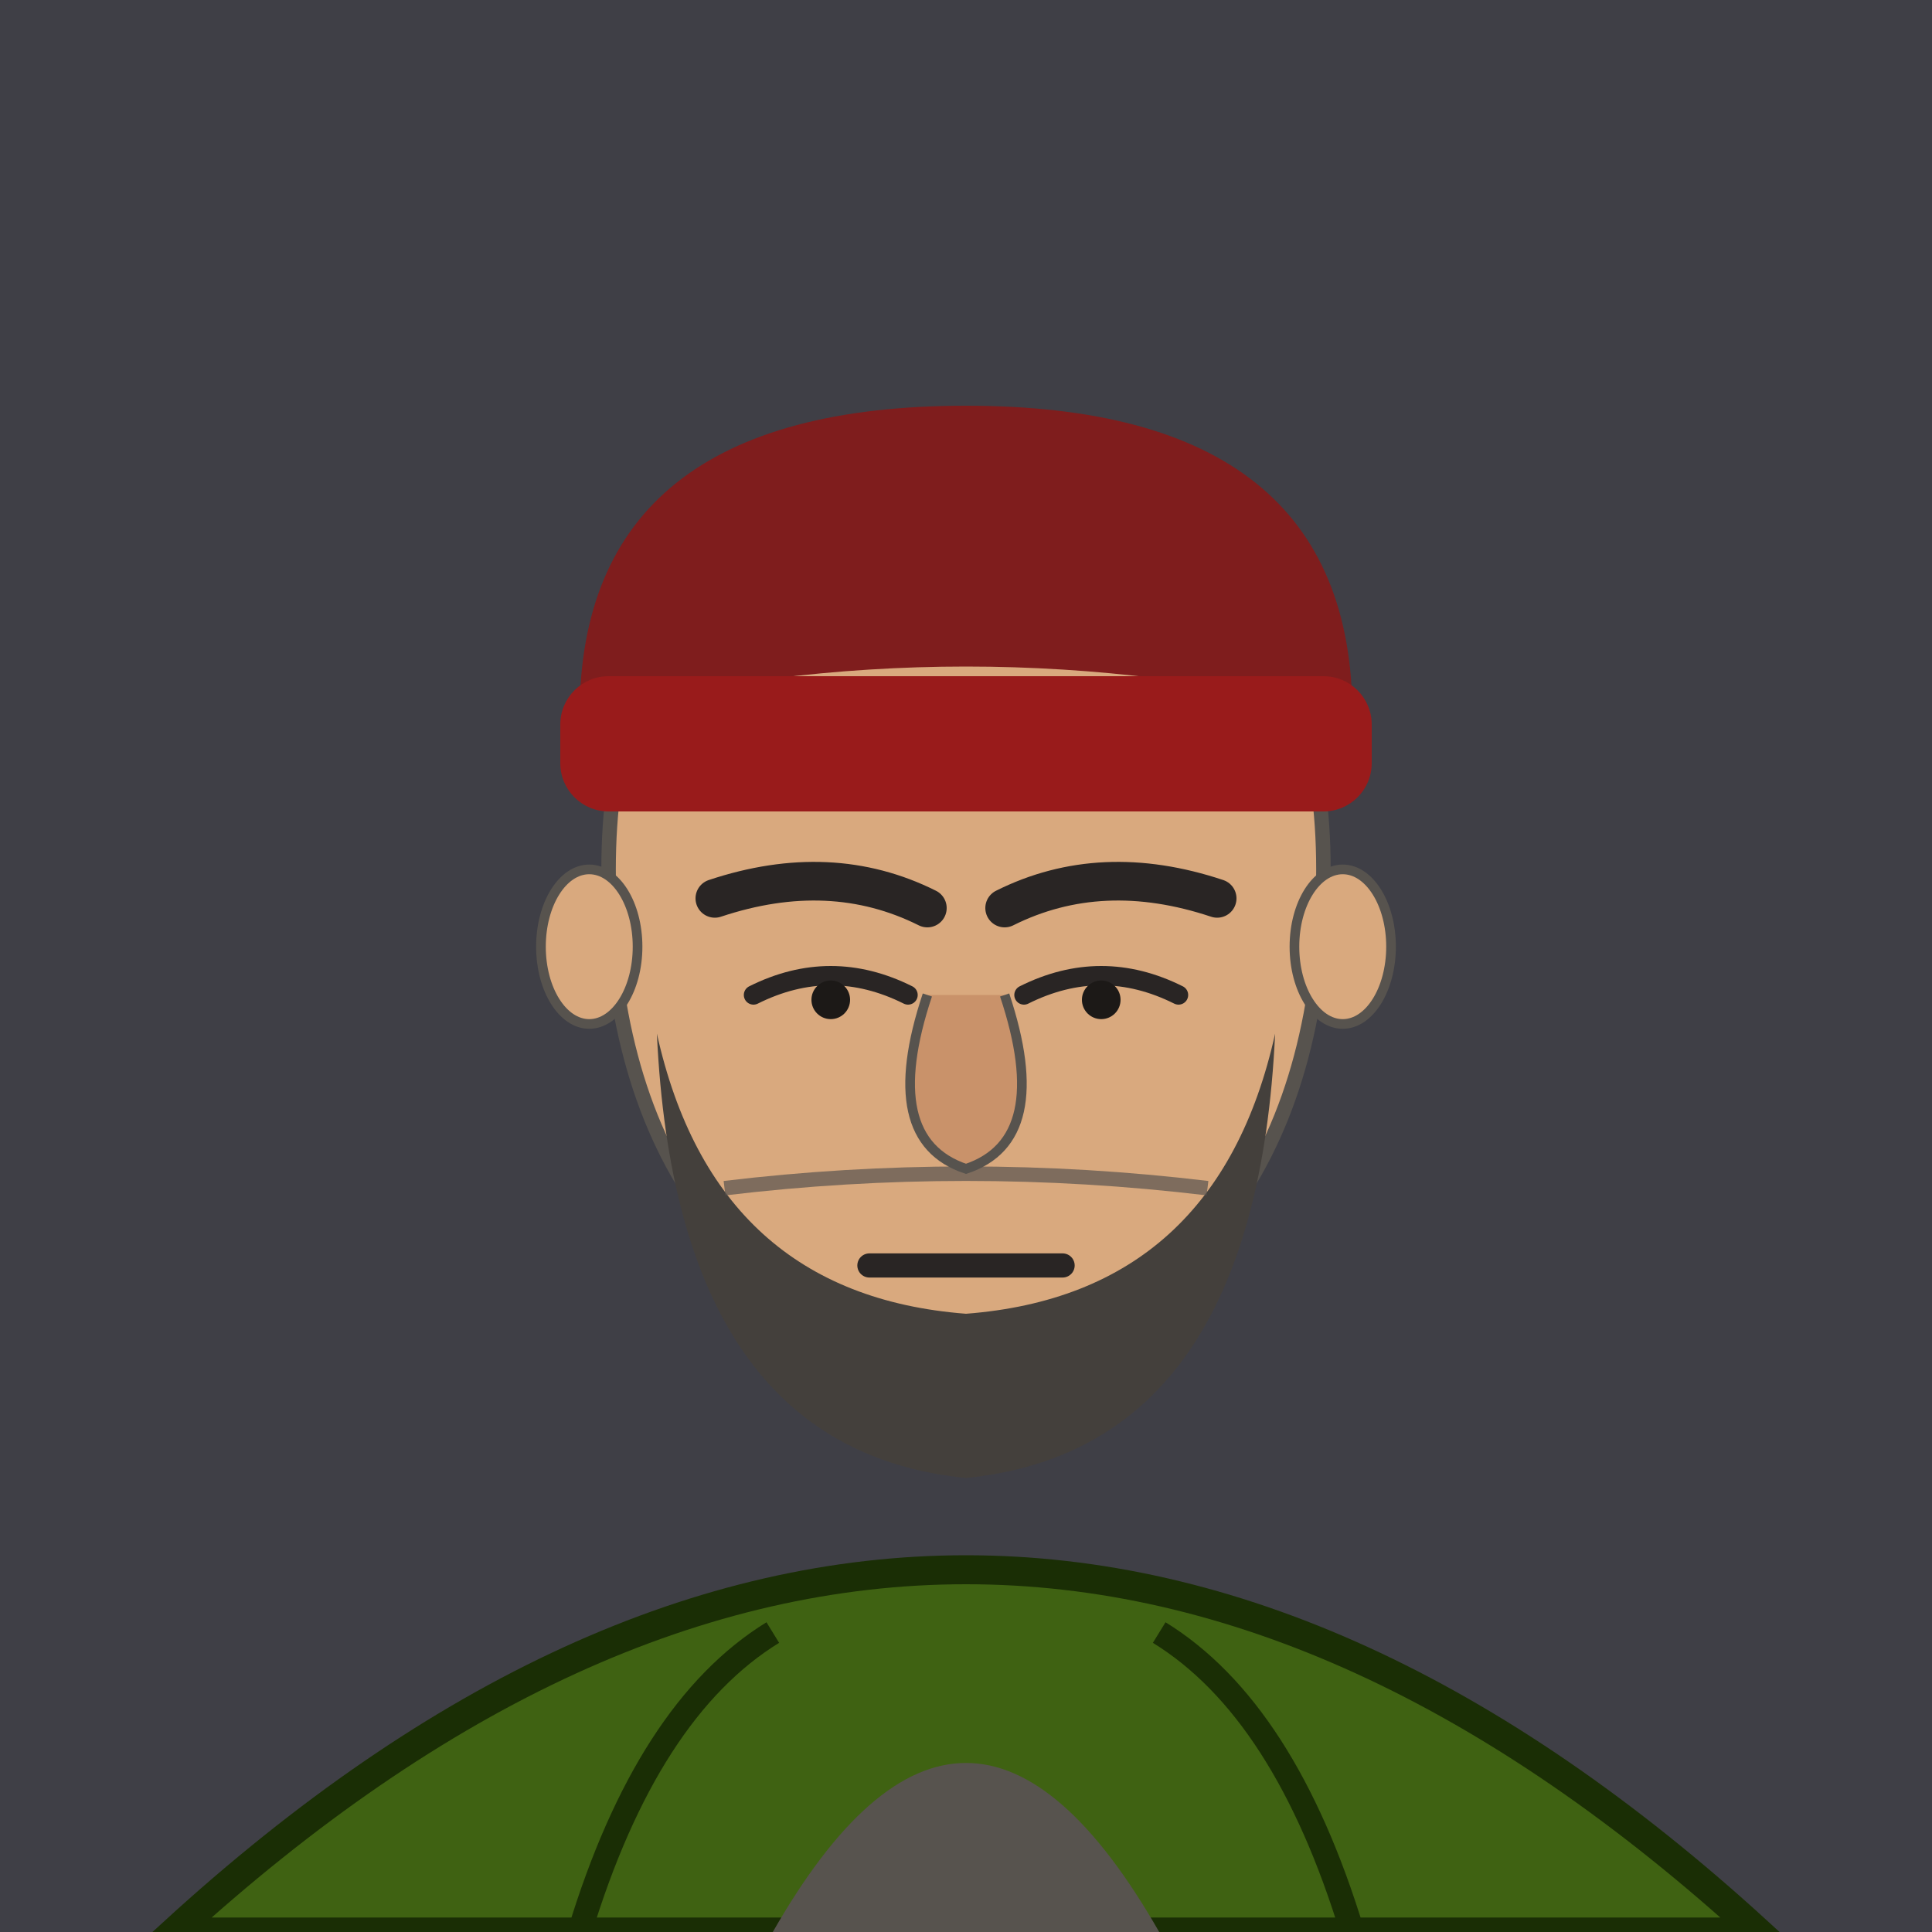
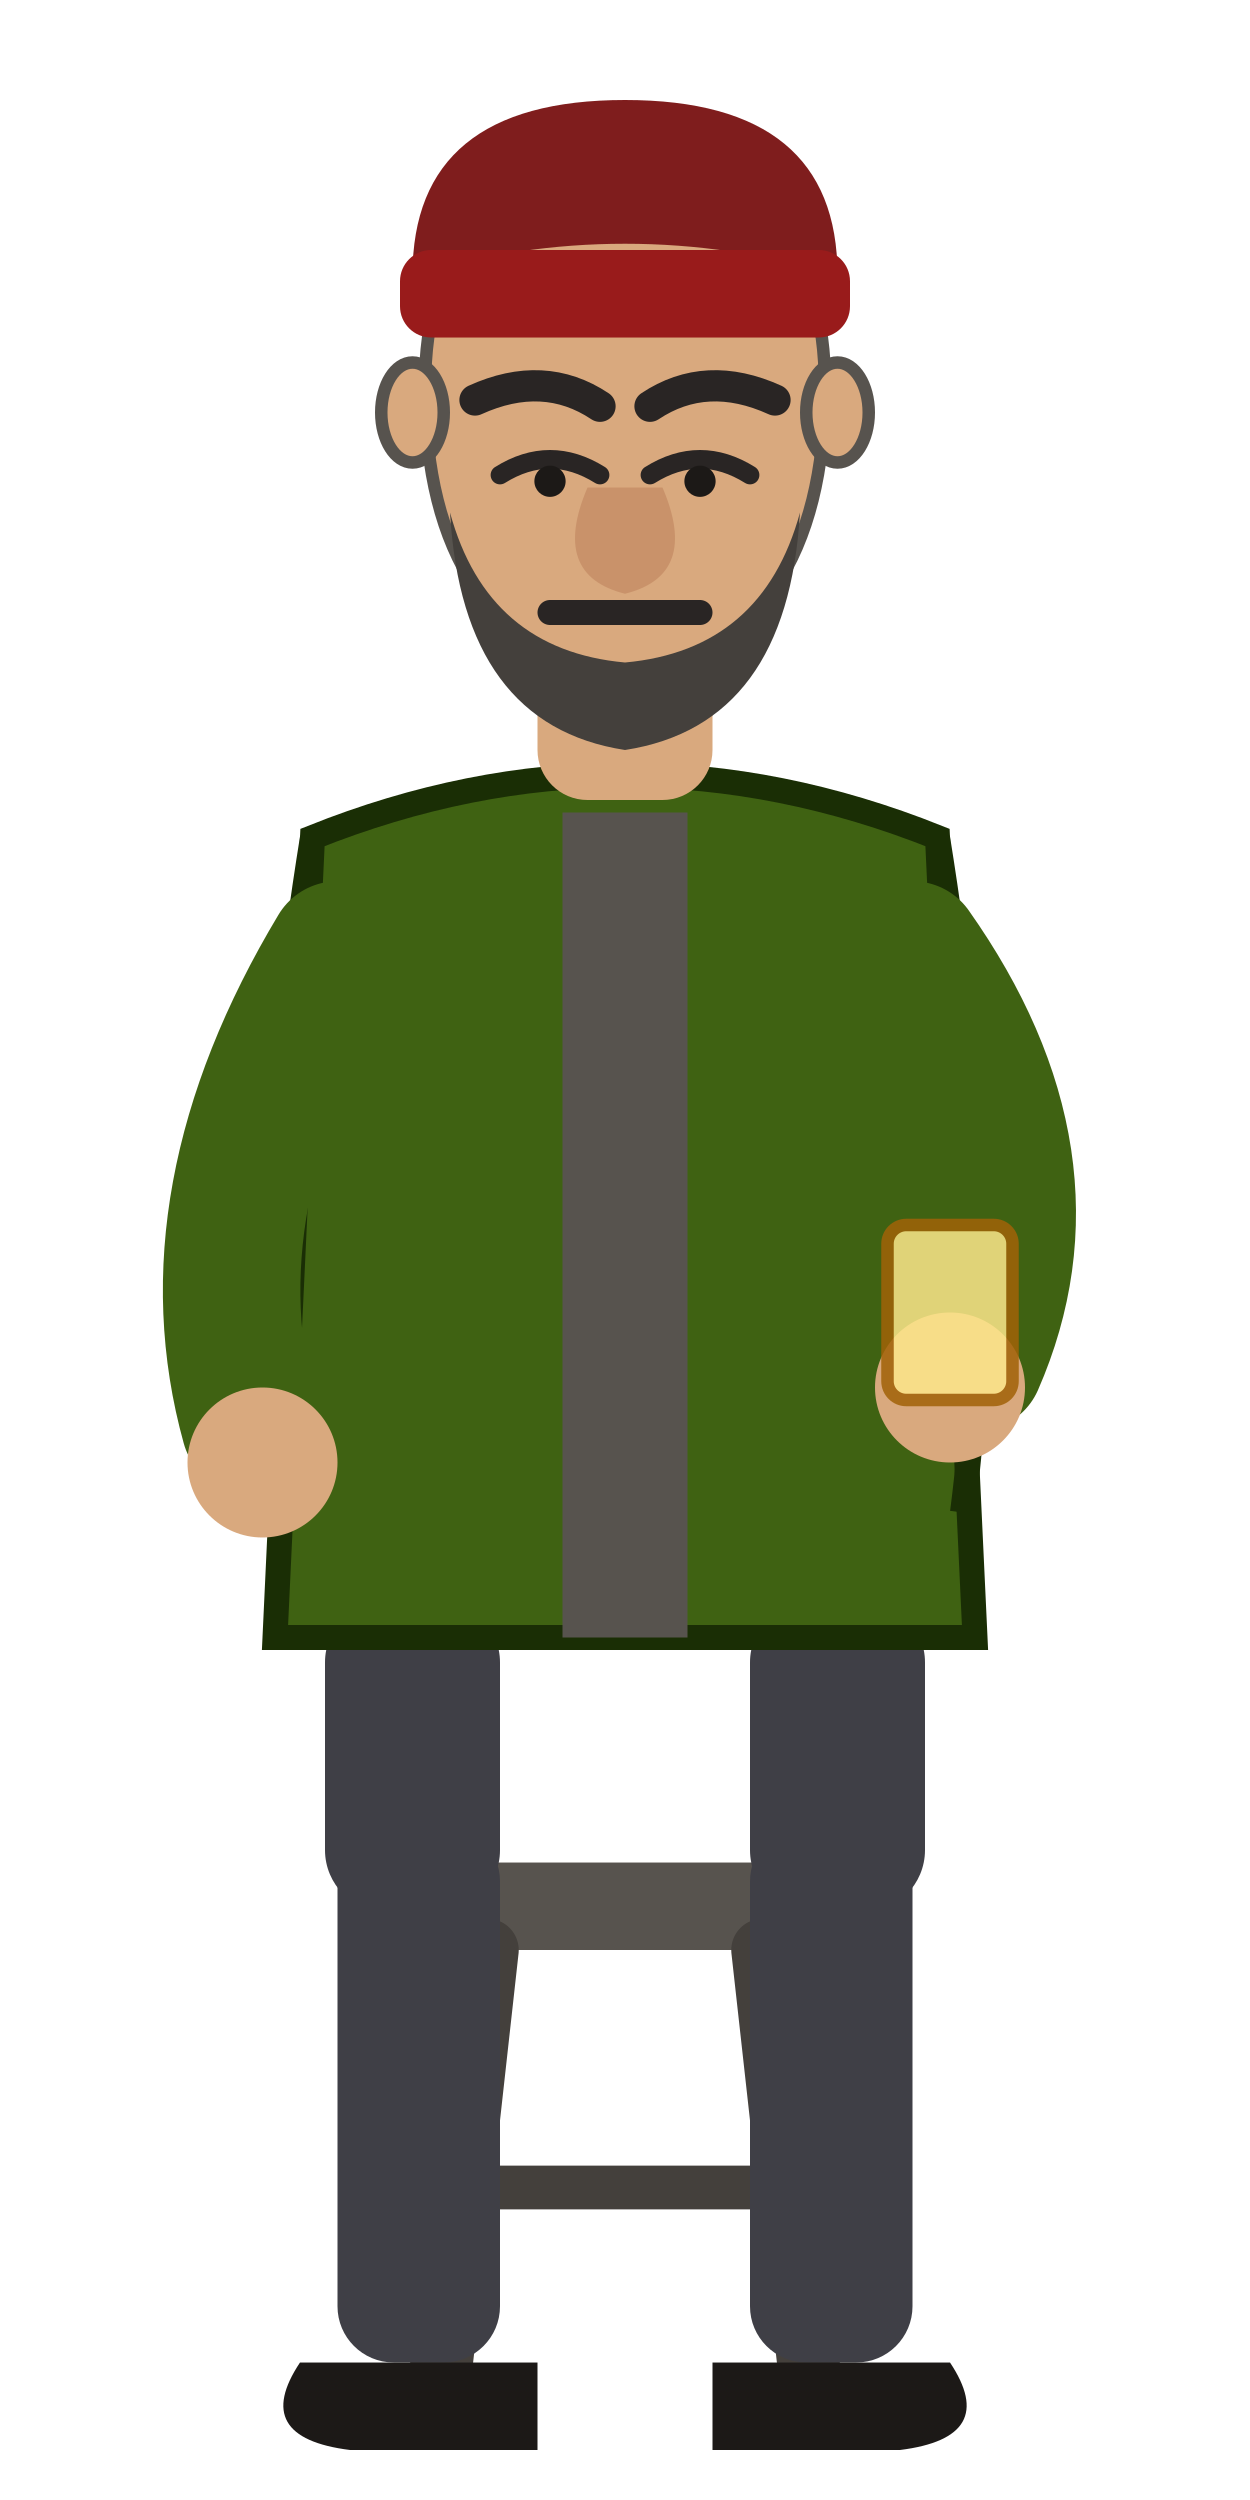
- <svg xmlns="http://www.w3.org/2000/svg" viewBox="0 0 400 400" role="img">
-   <rect width="400" height="400" fill="#3f3f46" />
-   <path d="M36 400 Q200 250 364 400 Z" fill="#3f6212" stroke="#1a2e05" stroke-width="6" />
-   <path d="M160 400 Q200 330 240 400 Z" fill="#57534e" />
-   <path d="M120 400 q14 -46 40 -62" fill="none" stroke="#1a2e05" stroke-width="5" />
-   <path d="M280 400 q-14 -46 -40 -62" fill="none" stroke="#1a2e05" stroke-width="5" />
-   <rect x="174" y="238" width="52" height="52" rx="14" fill="#d9a97e" />
-   <path d="M126 180 Q126 106 200 106 Q274 106 274 180 Q274 266 200 286 Q126 266 126 180 Z" fill="#d9a97e" stroke="#57534e" stroke-width="3" />
-   <ellipse cx="122" cy="196" rx="10" ry="16" fill="#d9a97e" stroke="#57534e" stroke-width="2" />
-   <ellipse cx="278" cy="196" rx="10" ry="16" fill="#d9a97e" stroke="#57534e" stroke-width="2" />
-   <path d="M120 148 Q120 84 200 84 Q280 84 280 148 Q200 128 120 148 Z" fill="#7f1d1d" />
-   <rect x="116" y="140" width="168" height="28" rx="10" fill="#991b1b" />
-   <path d="M148 186 Q172 178 192 188" fill="none" stroke="#292524" stroke-width="8" stroke-linecap="round" />
-   <path d="M208 188 Q228 178 252 186" fill="none" stroke="#292524" stroke-width="8" stroke-linecap="round" />
-   <path d="M156 206 Q172 198 188 206" fill="none" stroke="#292524" stroke-width="4" stroke-linecap="round" />
-   <path d="M212 206 Q228 198 244 206" fill="none" stroke="#292524" stroke-width="4" stroke-linecap="round" />
-   <circle cx="172" cy="207" r="4" fill="#1c1917" />
-   <circle cx="228" cy="207" r="4" fill="#1c1917" />
-   <path d="M192 206 Q182 236 200 242 Q218 236 208 206" fill="#c9926a" stroke="#57534e" stroke-width="2" />
-   <path d="M136 214 Q140 300 200 306 Q260 300 264 214 Q252 268 200 272 Q148 268 136 214 Z" fill="#44403c" />
-   <path d="M150 246 Q200 240 250 246" fill="none" stroke="#57534e" stroke-width="3" opacity="0.7" />
-   <path d="M180 262 L220 262" stroke="#292524" stroke-width="5" stroke-linecap="round" />
+ <svg xmlns="http://www.w3.org/2000/svg" viewBox="0 0 200 400" role="img">
+   <rect x="66" y="298" width="68" height="14" rx="5" fill="#57534e" />
+   <line x1="78" y1="312" x2="70" y2="384" stroke="#44403c" stroke-width="10" stroke-linecap="round" />
+   <line x1="122" y1="312" x2="130" y2="384" stroke="#44403c" stroke-width="10" stroke-linecap="round" />
+   <line x1="74" y1="350" x2="126" y2="350" stroke="#44403c" stroke-width="7" />
+   <rect x="52" y="256" width="28" height="50" rx="10" fill="#3f3f46" />
+   <rect x="120" y="256" width="28" height="50" rx="10" fill="#3f3f46" />
+   <rect x="54" y="292" width="26" height="86" rx="9" fill="#3f3f46" />
+   <rect x="120" y="292" width="26" height="86" rx="9" fill="#3f3f46" />
+   <path d="M48 378 q-8 12 8 14 l30 0 l0 -14 Z" fill="#1c1917" />
+   <path d="M152 378 q8 12 -8 14 l-30 0 l0 -14 Z" fill="#1c1917" />
+   <path d="M50 134 q50 -20 100 0 l6 128 l-112 0 Z" fill="#3f6212" stroke="#1a2e05" stroke-width="4" />
+   <path d="M90 130 l0 132 l20 0 l0 -132 Z" fill="#57534e" />
+   <path d="M50 134 q-10 62 -4 108" fill="none" stroke="#1a2e05" stroke-width="4" />
+   <path d="M150 134 q10 62 4 108" fill="none" stroke="#1a2e05" stroke-width="4" />
+   <path d="M54 152 q-24 40 -14 76" fill="none" stroke="#3f6212" stroke-width="22" stroke-linecap="round" />
+   <path d="M146 152 q24 34 10 66" fill="none" stroke="#3f6212" stroke-width="22" stroke-linecap="round" />
+   <circle cx="42" cy="234" r="12" fill="#d9a97e" />
+   <circle cx="152" cy="222" r="12" fill="#d9a97e" />
+   <rect x="142" y="196" width="20" height="28" rx="3" fill="#fde68a" opacity="0.85" stroke="#a16207" stroke-width="2" />
+   <rect x="86" y="98" width="28" height="30" rx="8" fill="#d9a97e" />
+   <path d="M68 62 q0 -34 32 -34 q32 0 32 34 q0 40 -32 48 q-32 -8 -32 -48 Z" fill="#d9a97e" stroke="#57534e" stroke-width="2" />
+   <ellipse cx="66" cy="66" rx="5" ry="8" fill="#d9a97e" stroke="#57534e" stroke-width="2" />
+   <ellipse cx="134" cy="66" rx="5" ry="8" fill="#d9a97e" stroke="#57534e" stroke-width="2" />
+   <path d="M66 44 q0 -28 34 -28 q34 0 34 28 q-34 -10 -68 0 Z" fill="#7f1d1d" />
+   <rect x="64" y="40" width="72" height="14" rx="5" fill="#991b1b" />
+   <path d="M76 64 q11 -5 20 1" fill="none" stroke="#292524" stroke-width="5" stroke-linecap="round" />
+   <path d="M104 65 q9 -6 20 -1" fill="none" stroke="#292524" stroke-width="5" stroke-linecap="round" />
+   <path d="M80 76 q8 -5 16 0" fill="none" stroke="#292524" stroke-width="3" stroke-linecap="round" />
+   <path d="M104 76 q8 -5 16 0" fill="none" stroke="#292524" stroke-width="3" stroke-linecap="round" />
+   <circle cx="88" cy="77" r="2.5" fill="#1c1917" />
+   <circle cx="112" cy="77" r="2.5" fill="#1c1917" />
+   <path d="M94 78 q-6 14 6 17 q12 -3 6 -17" fill="#c9926a" />
+   <path d="M72 82 q2 34 28 38 q26 -4 28 -38 q-6 22 -28 24 q-22 -2 -28 -24 Z" fill="#44403c" />
+   <path d="M88 98 l24 0" stroke="#292524" stroke-width="4" stroke-linecap="round" />
</svg>
